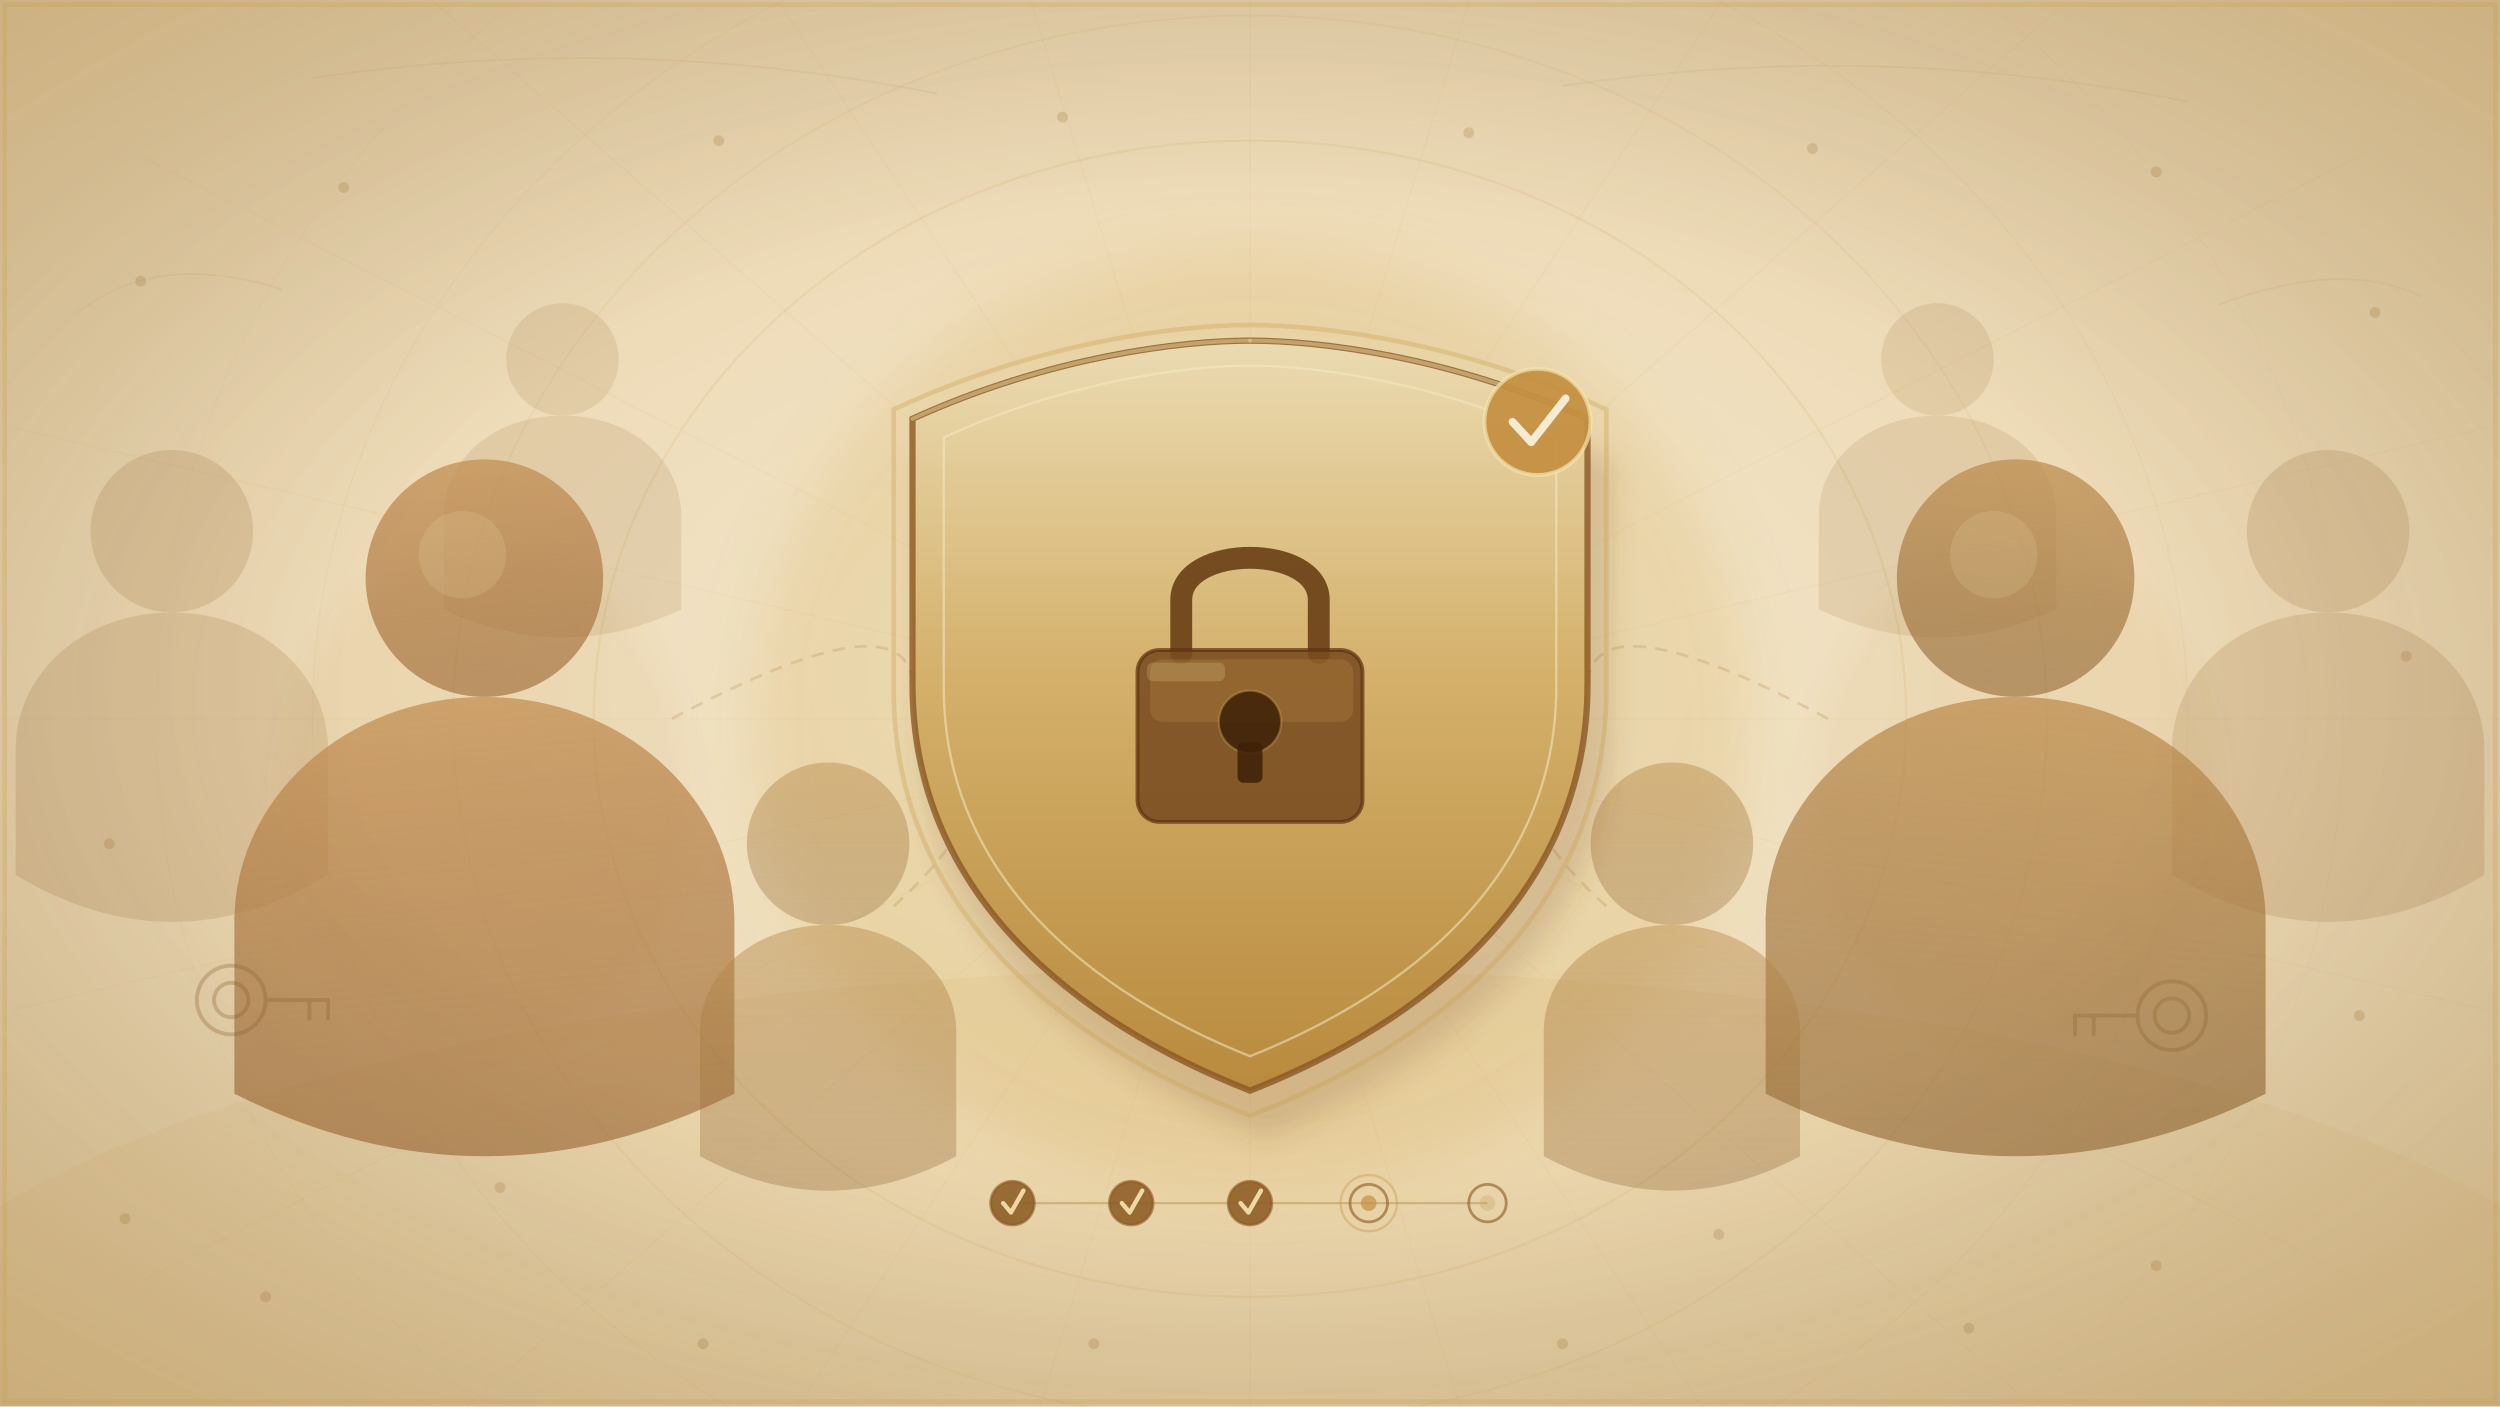
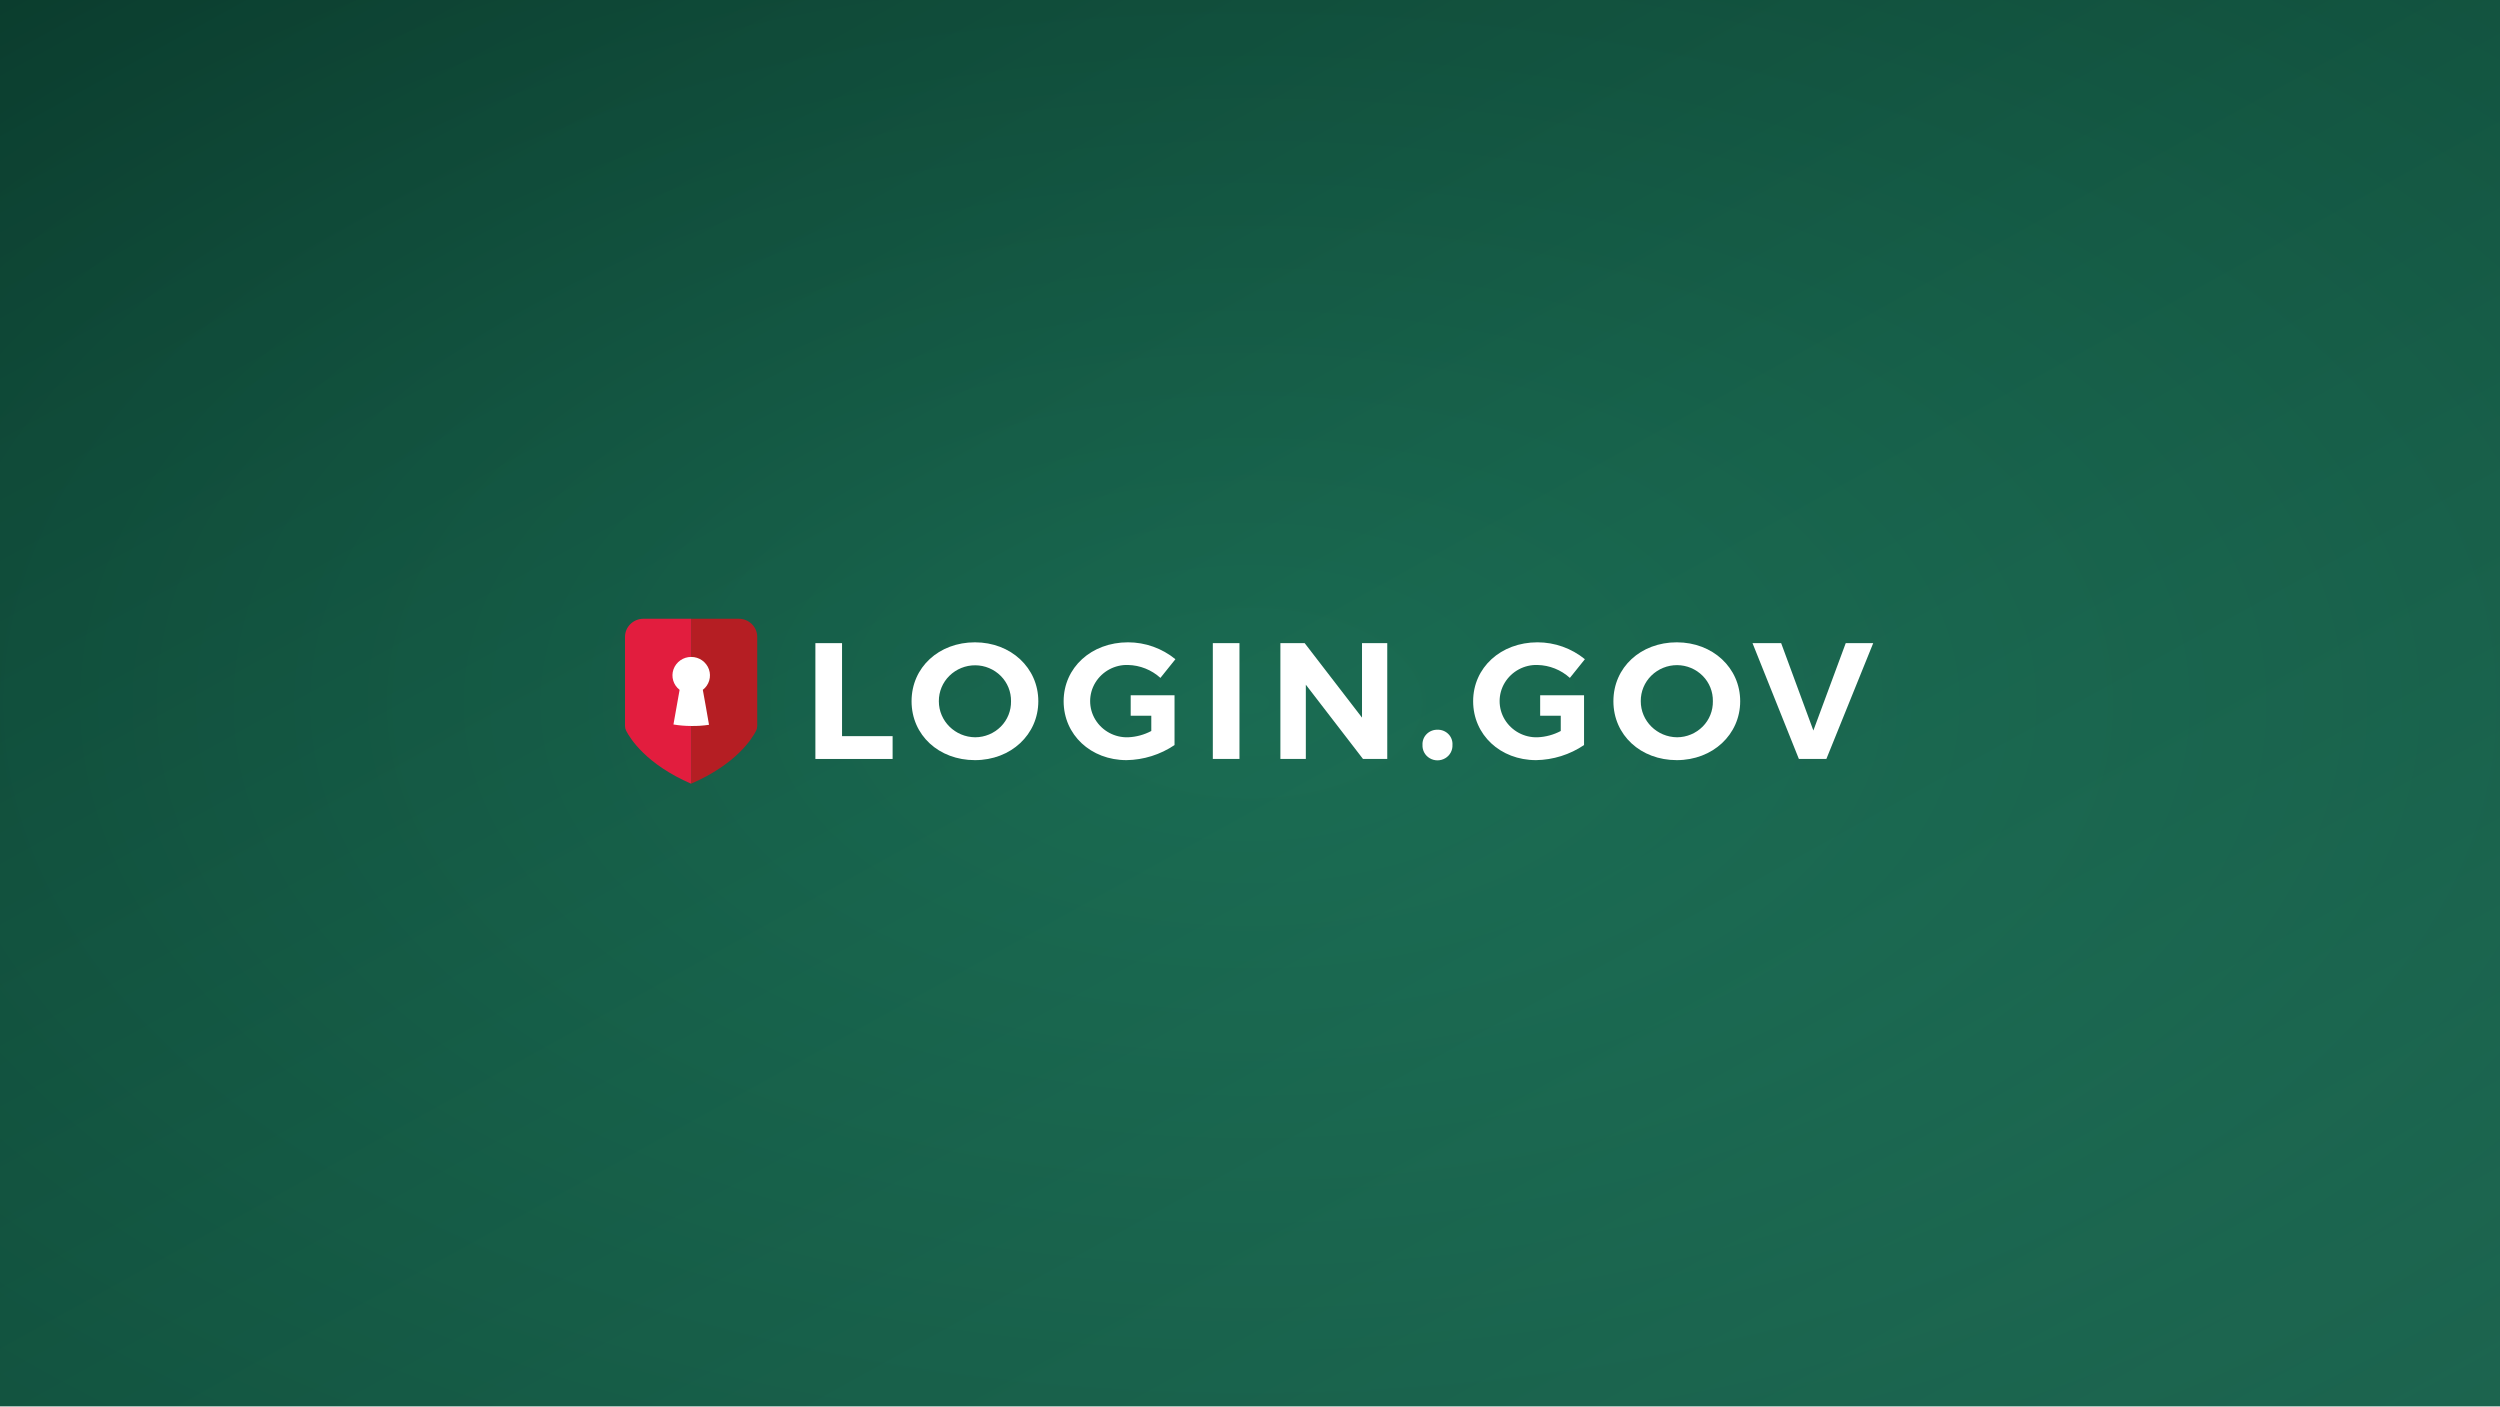
- <svg xmlns="http://www.w3.org/2000/svg" width="800" height="450" viewBox="0 0 1600 900">
+ <svg xmlns="http://www.w3.org/2000/svg" width="800" height="450" viewBox="0 0 800 450">
  <defs>
-     <radialGradient id="bgGrad" cx="50%" cy="48%" r="72%">
-       <stop offset="0%" stop-color="#F4EAD2" />
-       <stop offset="55%" stop-color="#EDD9B4" />
-       <stop offset="100%" stop-color="#D9C090" />
+     <radialGradient id="bg" cx="50%" cy="50%" r="70%">
+       <stop offset="0%" stop-color="#1a6b52" />
+       <stop offset="100%" stop-color="#0b3d2e" />
    </radialGradient>
-     <radialGradient id="shieldGlow" cx="50%" cy="42%" r="65%">
-       <stop offset="0%" stop-color="#F8EDD4" />
-       <stop offset="55%" stop-color="#E8C87A" />
-       <stop offset="100%" stop-color="#C8983A" />
-     </radialGradient>
-     <linearGradient id="shieldFill" x1="0%" y1="0%" x2="0%" y2="100%">
-       <stop offset="0%" stop-color="#EBDBB2" />
-       <stop offset="45%" stop-color="#D4B06A" />
-       <stop offset="100%" stop-color="#B88A3E" />
+     <linearGradient id="bgLinear" x1="0%" y1="0%" x2="100%" y2="100%">
+       <stop offset="0%" stop-color="#0b3d2e" />
+       <stop offset="50%" stop-color="#1a6b52" />
+       <stop offset="100%" stop-color="#2d8b6f" />
    </linearGradient>
-     <linearGradient id="silLeft" x1="0%" y1="0%" x2="10%" y2="100%">
-       <stop offset="0%" stop-color="#C8955A" stop-opacity="0.80" />
-       <stop offset="100%" stop-color="#9A6430" stop-opacity="0.60" />
-     </linearGradient>
-     <linearGradient id="silRight" x1="100%" y1="0%" x2="90%" y2="100%">
-       <stop offset="0%" stop-color="#C09050" stop-opacity="0.75" />
-       <stop offset="100%" stop-color="#8A5C28" stop-opacity="0.55" />
-     </linearGradient>
-     <linearGradient id="silSmall" x1="0%" y1="0%" x2="0%" y2="100%">
-       <stop offset="0%" stop-color="#B88A48" stop-opacity="0.45" />
-       <stop offset="100%" stop-color="#8A6030" stop-opacity="0.30" />
-     </linearGradient>
-     <radialGradient id="vignette" cx="50%" cy="50%" r="65%">
-       <stop offset="55%" stop-color="transparent" />
-       <stop offset="100%" stop-color="#7A4E20" stop-opacity="0.14" />
-     </radialGradient>
-     <filter id="glowBlur" x="-30%" y="-30%" width="160%" height="160%">
-       <feGaussianBlur stdDeviation="18" />
-     </filter>
-     <filter id="softBlur" x="-20%" y="-20%" width="140%" height="140%">
-       <feGaussianBlur stdDeviation="8" />
-     </filter>
-     <filter id="tinyBlur" x="-10%" y="-10%" width="120%" height="120%">
-       <feGaussianBlur stdDeviation="3" />
-     </filter>
-     <clipPath id="shieldClip">
-       <path d="M 800,218 C 756,218 672,228 584,268 L 584,438 C 584,572 688,654 800,698 C 912,654 1016,572 1016,438 L 1016,268 C 928,228 844,218 800,218 Z" />
-     </clipPath>
  </defs>
-   <rect width="1600" height="900" fill="url(#bgGrad)" />
-   <ellipse cx="800" cy="900" rx="900" ry="280" fill="#C8A056" fill-opacity="0.10" />
-   <ellipse cx="800" cy="460" rx="320" ry="300" fill="#D4A84A" fill-opacity="0.22" filter="url(#glowBlur)" />
-   <ellipse cx="800" cy="460" rx="420" ry="370" fill="none" stroke="#C49040" stroke-width="1.5" stroke-opacity="0.12" />
-   <ellipse cx="800" cy="460" rx="510" ry="450" fill="none" stroke="#C49040" stroke-width="1.2" stroke-opacity="0.09" />
-   <ellipse cx="800" cy="460" rx="600" ry="530" fill="none" stroke="#C49040" stroke-width="1.0" stroke-opacity="0.07" />
-   <ellipse cx="800" cy="460" rx="700" ry="620" fill="none" stroke="#C49040" stroke-width="0.8" stroke-opacity="0.05" />
-   <g stroke="#C49040" stroke-width="0.8" stroke-opacity="0.07">
-     <line x1="800" y1="460" x2="1620" y2="460" />
-     <line x1="800" y1="460" x2="1591.8" y2="646.4" />
-     <line x1="800" y1="460" x2="1510.1" y2="820" />
-     <line x1="800" y1="460" x2="1379.8" y2="969.1" />
-     <line x1="800" y1="460" x2="1210" y2="1083.5" />
-     <line x1="800" y1="460" x2="1012.2" y2="1155.6" />
-     <line x1="800" y1="460" x2="800" y2="1180" />
-     <line x1="800" y1="460" x2="587.8" y2="1155.6" />
-     <line x1="800" y1="460" x2="390" y2="1083.5" />
-     <line x1="800" y1="460" x2="220.2" y2="969.1" />
-     <line x1="800" y1="460" x2="89.9" y2="820" />
-     <line x1="800" y1="460" x2="8.2" y2="646.4" />
-     <line x1="800" y1="460" x2="-20" y2="460" />
-     <line x1="800" y1="460" x2="8.2" y2="273.6" />
-     <line x1="800" y1="460" x2="89.9" y2="100" />
-     <line x1="800" y1="460" x2="220.2" y2="-49.1" />
-     <line x1="800" y1="460" x2="390" y2="-163.5" />
-     <line x1="800" y1="460" x2="587.8" y2="-235.6" />
-     <line x1="800" y1="460" x2="800" y2="-260" />
-     <line x1="800" y1="460" x2="1012.2" y2="-235.6" />
-     <line x1="800" y1="460" x2="1210" y2="-163.5" />
-     <line x1="800" y1="460" x2="1379.8" y2="-49.1" />
-     <line x1="800" y1="460" x2="1510.1" y2="100" />
-     <line x1="800" y1="460" x2="1591.8" y2="273.6" />
+   <rect width="800" height="450" fill="url(#bgLinear)" />
+   <rect width="800" height="450" fill="url(#bg)" opacity="0.5" />
+   <g transform="translate(200, 198) scale(2.33)">
+     <path d="m167.654 3.35-4.445 12.001-4.423-12.001h-3.934l6.368 15.907h3.774l6.434-15.907h-3.774z" fill="#ffffff" />
+     <path fill-rule="evenodd" clip-rule="evenodd" d="M135.747 11.327c0-4.66 3.758-8.09 8.703-8.09 4.957 0 8.709 3.522 8.709 8.09 0 4.57-3.758 8.091-8.709 8.091-4.95 0-8.703-3.43-8.703-8.09zm3.758-.021c-.015 2.727 2.222 4.952 5 4.973a4.99 4.99 0 0 0 3.504-1.471 4.808 4.808 0 0 0 1.398-3.48 4.807 4.807 0 0 0-1.396-3.484 4.99 4.99 0 0 0-3.506-1.474 5.032 5.032 0 0 0-3.55 1.443 4.851 4.851 0 0 0-1.45 3.493z" fill="#ffffff" />
+     <path d="M125.324 6.349a6.851 6.851 0 0 1 4.445 1.774l2.061-2.567a10.31 10.31 0 0 0-6.506-2.32c-5.049 0-8.841 3.48-8.841 8.091 0 4.612 3.731 8.091 8.638 8.091a12.136 12.136 0 0 0 6.593-2.07v-6.84h-6.027v2.81h2.829v2.098a7.44 7.44 0 0 1-3.17.863 5.082 5.082 0 0 1-4.521-2.434 4.891 4.891 0 0 1 0-5.062 5.082 5.082 0 0 1 4.521-2.434h-.022zm-13.736 8.894a2.03 2.03 0 0 0-1.493.596 1.956 1.956 0 0 0-.568 1.481 2.014 2.014 0 0 0 .997 1.839 2.094 2.094 0 0 0 2.122 0 2.014 2.014 0 0 0 .997-1.839 1.94 1.94 0 0 0-.56-1.484 2.015 2.015 0 0 0-1.495-.593zm-10.368-1.666L93.346 3.35h-3.335v15.907h3.494v-10.2l7.852 10.2h3.33V3.35h-3.467v10.227zM80.731 3.35h3.659v15.907h-3.659zM69.088 6.349a6.853 6.853 0 0 1 4.445 1.774l2.06-2.567a10.308 10.308 0 0 0-6.505-2.32c-5.05 0-8.846 3.48-8.846 8.091 0 4.612 3.73 8.091 8.637 8.091a12.137 12.137 0 0 0 6.593-2.07v-6.84h-6.021v2.81h2.83v2.098a7.456 7.456 0 0 1-3.171.863 5.083 5.083 0 0 1-4.521-2.434 4.89 4.89 0 0 1 0-5.062 5.083 5.083 0 0 1 4.52-2.434h-.021z" fill="#ffffff" />
+     <path fill-rule="evenodd" clip-rule="evenodd" d="M39.357 11.327c0-4.66 3.758-8.09 8.703-8.09 4.956 0 8.704 3.522 8.704 8.09 0 4.57-3.748 8.091-8.704 8.091s-8.703-3.43-8.703-8.09zm3.747 0c-.003 2.72 2.23 4.931 5 4.952a4.99 4.99 0 0 0 3.511-1.467 4.807 4.807 0 0 0 1.401-3.485 4.807 4.807 0 0 0-1.407-3.473 4.99 4.99 0 0 0-3.505-1.462 5.03 5.03 0 0 0-3.55 1.442 4.846 4.846 0 0 0-1.45 3.493z" fill="#ffffff" />
+     <path d="M29.808 3.35h-3.66v15.907h10.605v-3.134h-6.945V3.35z" fill="#ffffff" />
+     <path d="M15.62 0H9.078v22.655c6.209-2.697 8.379-6.193 8.929-7.282.103-.208.155-.437.153-.669V2.492A2.47 2.47 0 0 0 17.417.73 2.562 2.562 0 0 0 15.62 0z" fill="#B51E23" />
+     <path d="M2.538 0C1.136 0 0 1.116 0 2.492v12.212c-.002.232.05.46.154.669.55 1.079 2.747 4.601 8.923 7.282V0H2.538z" fill="#E21D3E" />
+     <path d="M10.687 9.763a2.502 2.502 0 0 0 .841-2.816 2.574 2.574 0 0 0-2.435-1.702 2.574 2.574 0 0 0-2.435 1.702A2.502 2.502 0 0 0 7.5 9.763a1082.07 1082.07 0 0 0-.846 4.758c.8.135 1.61.204 2.423.205.824.016 1.647-.038 2.461-.162-.285-1.618-.549-3.204-.851-4.8z" fill="#fff" />
  </g>
-   <g fill-opacity="0.18" fill="#9A6830">
-     <circle cx="110" cy="340" r="52" />
-     <path d="M 110,392 C 54,392 10,430 10,480 L 10,560 Q 60,590 110,590 Q 160,590 210,560 L 210,480 C 210,430 166,392 110,392 Z" />
-   </g>
-   <g fill-opacity="0.18" fill="#9A6830">
-     <circle cx="1490" cy="340" r="52" />
-     <path d="M 1490,392 C 1434,392 1390,430 1390,480 L 1390,560 Q 1440,590 1490,590 Q 1540,590 1590,560 L 1590,480 C 1590,430 1546,392 1490,392 Z" />
-   </g>
-   <g fill-opacity="0.13" fill="#8A6028">
-     <circle cx="360" cy="230" r="36" />
-     <path d="M 360,266 C 316,266 284,294 284,330 L 284,390 Q 322,408 360,408 Q 398,408 436,390 L 436,330 C 436,294 404,266 360,266 Z" />
-   </g>
-   <g fill-opacity="0.13" fill="#8A6028">
-     <circle cx="1240" cy="230" r="36" />
-     <path d="M 1240,266 C 1196,266 1164,294 1164,330 L 1164,390 Q 1202,408 1240,408 Q 1278,408 1316,390 L 1316,330 C 1316,294 1284,266 1240,266 Z" />
-   </g>
-   <g>
-     <ellipse cx="310" cy="510" rx="130" ry="160" fill="#C49040" fill-opacity="0.08" filter="url(#softBlur)" />
-     <circle cx="310" cy="370" r="76" fill="url(#silLeft)" />
-     <path d="M 310,446 C 222,446 150,510 150,590 L 150,700 Q 230,740 310,740 Q 390,740 470,700 L 470,590 C 470,510 398,446 310,446 Z" fill="url(#silLeft)" />
-     <circle cx="296" cy="355" r="28" fill="#EDD8A8" fill-opacity="0.18" />
-   </g>
-   <g>
-     <ellipse cx="1290" cy="510" rx="130" ry="160" fill="#C49040" fill-opacity="0.08" filter="url(#softBlur)" />
-     <circle cx="1290" cy="370" r="76" fill="url(#silRight)" />
-     <path d="M 1290,446 C 1202,446 1130,510 1130,590 L 1130,700 Q 1210,740 1290,740 Q 1370,740 1450,700 L 1450,590 C 1450,510 1378,446 1290,446 Z" fill="url(#silRight)" />
-     <circle cx="1276" cy="355" r="28" fill="#EDD8A8" fill-opacity="0.18" />
-   </g>
-   <g fill="url(#silSmall)">
-     <circle cx="530" cy="540" r="52" />
-     <path d="M 530,592 C 484,592 448,622 448,660 L 448,740 Q 489,762 530,762 Q 571,762 612,740 L 612,660 C 612,622 576,592 530,592 Z" />
-   </g>
-   <g fill="url(#silSmall)">
-     <circle cx="1070" cy="540" r="52" />
-     <path d="M 1070,592 C 1024,592 988,622 988,660 L 988,740 Q 1029,762 1070,762 Q 1111,762 1152,740 L 1152,660 C 1152,622 1116,592 1070,592 Z" />
-   </g>
-   <g fill="none" stroke="#A87838" stroke-opacity="0.22" stroke-width="1.8" stroke-dasharray="8 6">
-     <path d="M 430,460 Q 580,380 584,438" />
-     <path d="M 1170,460 Q 1020,380 1016,438" />
-     <path d="M 572,580 Q 660,500 584,480" />
-     <path d="M 1028,580 Q 940,500 1016,480" />
-   </g>
-   <path d="M 800,230 C 754,230 668,240 578,282 L 578,448 C 578,585 684,668 800,714 C 916,668 1022,585 1022,448 L 1022,282 C 932,240 846,230 800,230 Z" fill="#7A4C1E" fill-opacity="0.18" transform="translate(10, 14)" filter="url(#softBlur)" />
-   <path d="M 800,208 C 754,208 664,219 572,262 L 572,442 C 572,582 680,668 800,714 C 920,668 1028,582 1028,442 L 1028,262 C 936,219 846,208 800,208 Z" fill="none" stroke="#C8A050" stroke-width="3" stroke-opacity="0.35" />
-   <path d="M 800,218 C 756,218 672,228 584,268 L 584,438 C 584,572 688,654 800,698 C 912,654 1016,572 1016,438 L 1016,268 C 928,228 844,218 800,218 Z" fill="url(#shieldFill)" />
-   <path d="M 800,234 C 760,234 682,244 604,280 L 604,440 C 604,562 700,636 800,676 C 900,636 996,562 996,440 L 996,280 C 918,244 840,234 800,234 Z" fill="none" stroke="#F4E8C0" stroke-width="1.5" stroke-opacity="0.55" />
-   <path d="M 800,218 C 756,218 672,228 584,268 L 584,438 C 584,572 688,654 800,698 C 912,654 1016,572 1016,438 L 1016,268 C 928,228 844,218 800,218 Z" fill="none" stroke="#8B5822" stroke-width="4" stroke-opacity="0.80" />
-   <path d="M 800,218 C 756,218 672,228 584,268" fill="none" stroke="#F0E0A8" stroke-width="2.5" stroke-opacity="0.45" stroke-linecap="round" />
-   <path d="M 800,218 C 844,218 928,228 1016,268" fill="none" stroke="#F0E0A8" stroke-width="2.5" stroke-opacity="0.45" stroke-linecap="round" />
-   <path d="M 756,418 L 756,384 C 756,348 844,348 844,384 L 844,418" fill="none" stroke="#6A3E16" stroke-width="14" stroke-opacity="0.90" stroke-linecap="round" />
-   <rect x="728" y="416" width="144" height="110" rx="14" ry="14" fill="#7A4C20" fill-opacity="0.88" />
-   <rect x="728" y="416" width="144" height="110" rx="14" ry="14" fill="none" stroke="#5C3010" stroke-width="2.5" stroke-opacity="0.70" />
-   <rect x="736" y="422" width="130" height="40" rx="8" ry="8" fill="#C89850" fill-opacity="0.22" />
-   <circle cx="800" cy="462" r="20" fill="#3E2008" fill-opacity="0.85" />
-   <circle cx="800" cy="462" r="20" fill="none" stroke="#C8A050" stroke-width="1.5" stroke-opacity="0.40" />
-   <rect x="792" y="475" width="16" height="26" rx="4" ry="4" fill="#3E2008" fill-opacity="0.85" />
-   <rect x="734" y="424" width="50" height="12" rx="4" ry="4" fill="#F0DCA0" fill-opacity="0.20" />
-   <circle cx="984" cy="270" r="34" fill="#C49040" fill-opacity="0.92" />
-   <circle cx="984" cy="270" r="34" fill="none" stroke="#F4E4B0" stroke-width="2.5" stroke-opacity="0.70" />
-   <path d="M 968,270 L 980,283 L 1002,255" fill="none" stroke="#F8F0DC" stroke-width="5" stroke-linecap="round" stroke-linejoin="round" stroke-opacity="0.95" />
-   <line x1="648" y1="770" x2="952" y2="770" stroke="#A07832" stroke-width="1.5" stroke-opacity="0.35" />
-   <circle cx="648" cy="770" r="14" fill="#8B5820" fill-opacity="0.85" stroke="#8B5820" stroke-width="1.8" stroke-opacity="0.60" />
-   <path d="M 642,770 L 647,776 L 655,762" fill="none" stroke="#F4E4B0" stroke-width="2.8" stroke-linecap="round" stroke-linejoin="round" stroke-opacity="0.92" />
-   <circle cx="724" cy="770" r="14" fill="#8B5820" fill-opacity="0.85" stroke="#8B5820" stroke-width="1.8" stroke-opacity="0.60" />
-   <path d="M 718,770 L 723,776 L 731,762" fill="none" stroke="#F4E4B0" stroke-width="2.8" stroke-linecap="round" stroke-linejoin="round" stroke-opacity="0.92" />
-   <circle cx="800" cy="770" r="14" fill="#8B5820" fill-opacity="0.85" stroke="#8B5820" stroke-width="1.8" stroke-opacity="0.60" />
-   <path d="M 794,770 L 799,776 L 807,762" fill="none" stroke="#F4E4B0" stroke-width="2.8" stroke-linecap="round" stroke-linejoin="round" stroke-opacity="0.92" />
-   <circle cx="876" cy="770" r="12" fill="none" stroke="#8B5820" stroke-width="1.8" stroke-opacity="0.60" />
-   <circle cx="876" cy="770" r="18" fill="none" stroke="#C49040" stroke-width="1.5" stroke-opacity="0.35" />
-   <circle cx="876" cy="770" r="5" fill="#C49040" fill-opacity="0.70" />
-   <circle cx="952" cy="770" r="12" fill="none" stroke="#8B5820" stroke-width="1.8" stroke-opacity="0.60" />
-   <circle cx="952" cy="770" r="5" fill="#C8A86A" fill-opacity="0.35" />
-   <g transform="translate(148, 640)" opacity="0.30">
-     <circle cx="0" cy="0" r="22" fill="none" stroke="#8A5E28" stroke-width="2.5" />
-     <circle cx="0" cy="0" r="11" fill="none" stroke="#8A5E28" stroke-width="2.5" />
-     <line x1="22" y1="0" x2="62" y2="0" stroke="#8A5E28" stroke-width="2.5" stroke-linecap="round" />
-     <line x1="50" y1="0" x2="50" y2="12" stroke="#8A5E28" stroke-width="2.5" stroke-linecap="round" />
-     <line x1="62" y1="0" x2="62" y2="12" stroke="#8A5E28" stroke-width="2.5" stroke-linecap="round" />
-   </g>
-   <g transform="translate(1390, 650) scale(-1,1)" opacity="0.28">
-     <circle cx="0" cy="0" r="22" fill="none" stroke="#8A5E28" stroke-width="2.5" />
-     <circle cx="0" cy="0" r="11" fill="none" stroke="#8A5E28" stroke-width="2.5" />
-     <line x1="22" y1="0" x2="62" y2="0" stroke="#8A5E28" stroke-width="2.5" stroke-linecap="round" />
-     <line x1="50" y1="0" x2="50" y2="12" stroke="#8A5E28" stroke-width="2.5" stroke-linecap="round" />
-     <line x1="62" y1="0" x2="62" y2="12" stroke="#8A5E28" stroke-width="2.5" stroke-linecap="round" />
-   </g>
-   <g fill="#9A7030" fill-opacity="0.22">
-     <circle cx="90" cy="180" r="3.5" />
-     <circle cx="220" cy="120" r="3.5" />
-     <circle cx="460" cy="90" r="3.5" />
-     <circle cx="680" cy="75" r="3.5" />
-     <circle cx="940" cy="85" r="3.5" />
-     <circle cx="1160" cy="95" r="3.5" />
-     <circle cx="1380" cy="110" r="3.5" />
-     <circle cx="1520" cy="200" r="3.5" />
-     <circle cx="1540" cy="420" r="3.5" />
-     <circle cx="1510" cy="650" r="3.5" />
-     <circle cx="1380" cy="810" r="3.5" />
-     <circle cx="80" cy="780" r="3.5" />
-     <circle cx="70" cy="540" r="3.5" />
-     <circle cx="170" cy="830" r="3.5" />
-     <circle cx="450" cy="860" r="3.5" />
-     <circle cx="700" cy="860" r="3.5" />
-     <circle cx="1000" cy="860" r="3.5" />
-     <circle cx="1260" cy="850" r="3.5" />
-     <circle cx="320" cy="760" r="3.5" />
-     <circle cx="1100" cy="790" r="3.5" />
-   </g>
-   <g fill="none" stroke="#B89050" stroke-opacity="0.12" stroke-width="1.2">
-     <path d="M 200,50 Q 400,20 600,60" />
-     <path d="M 1000,55 Q 1200,25 1400,65" />
-     <path d="M 50,200 Q 100,160 180,185" />
-     <path d="M 1420,195 Q 1500,165 1550,190" />
-   </g>
-   <rect width="1600" height="900" fill="url(#vignette)" />
-   <rect x="3" y="3" width="1594" height="894" fill="none" stroke="#C8A050" stroke-width="3" stroke-opacity="0.28" />
</svg>
